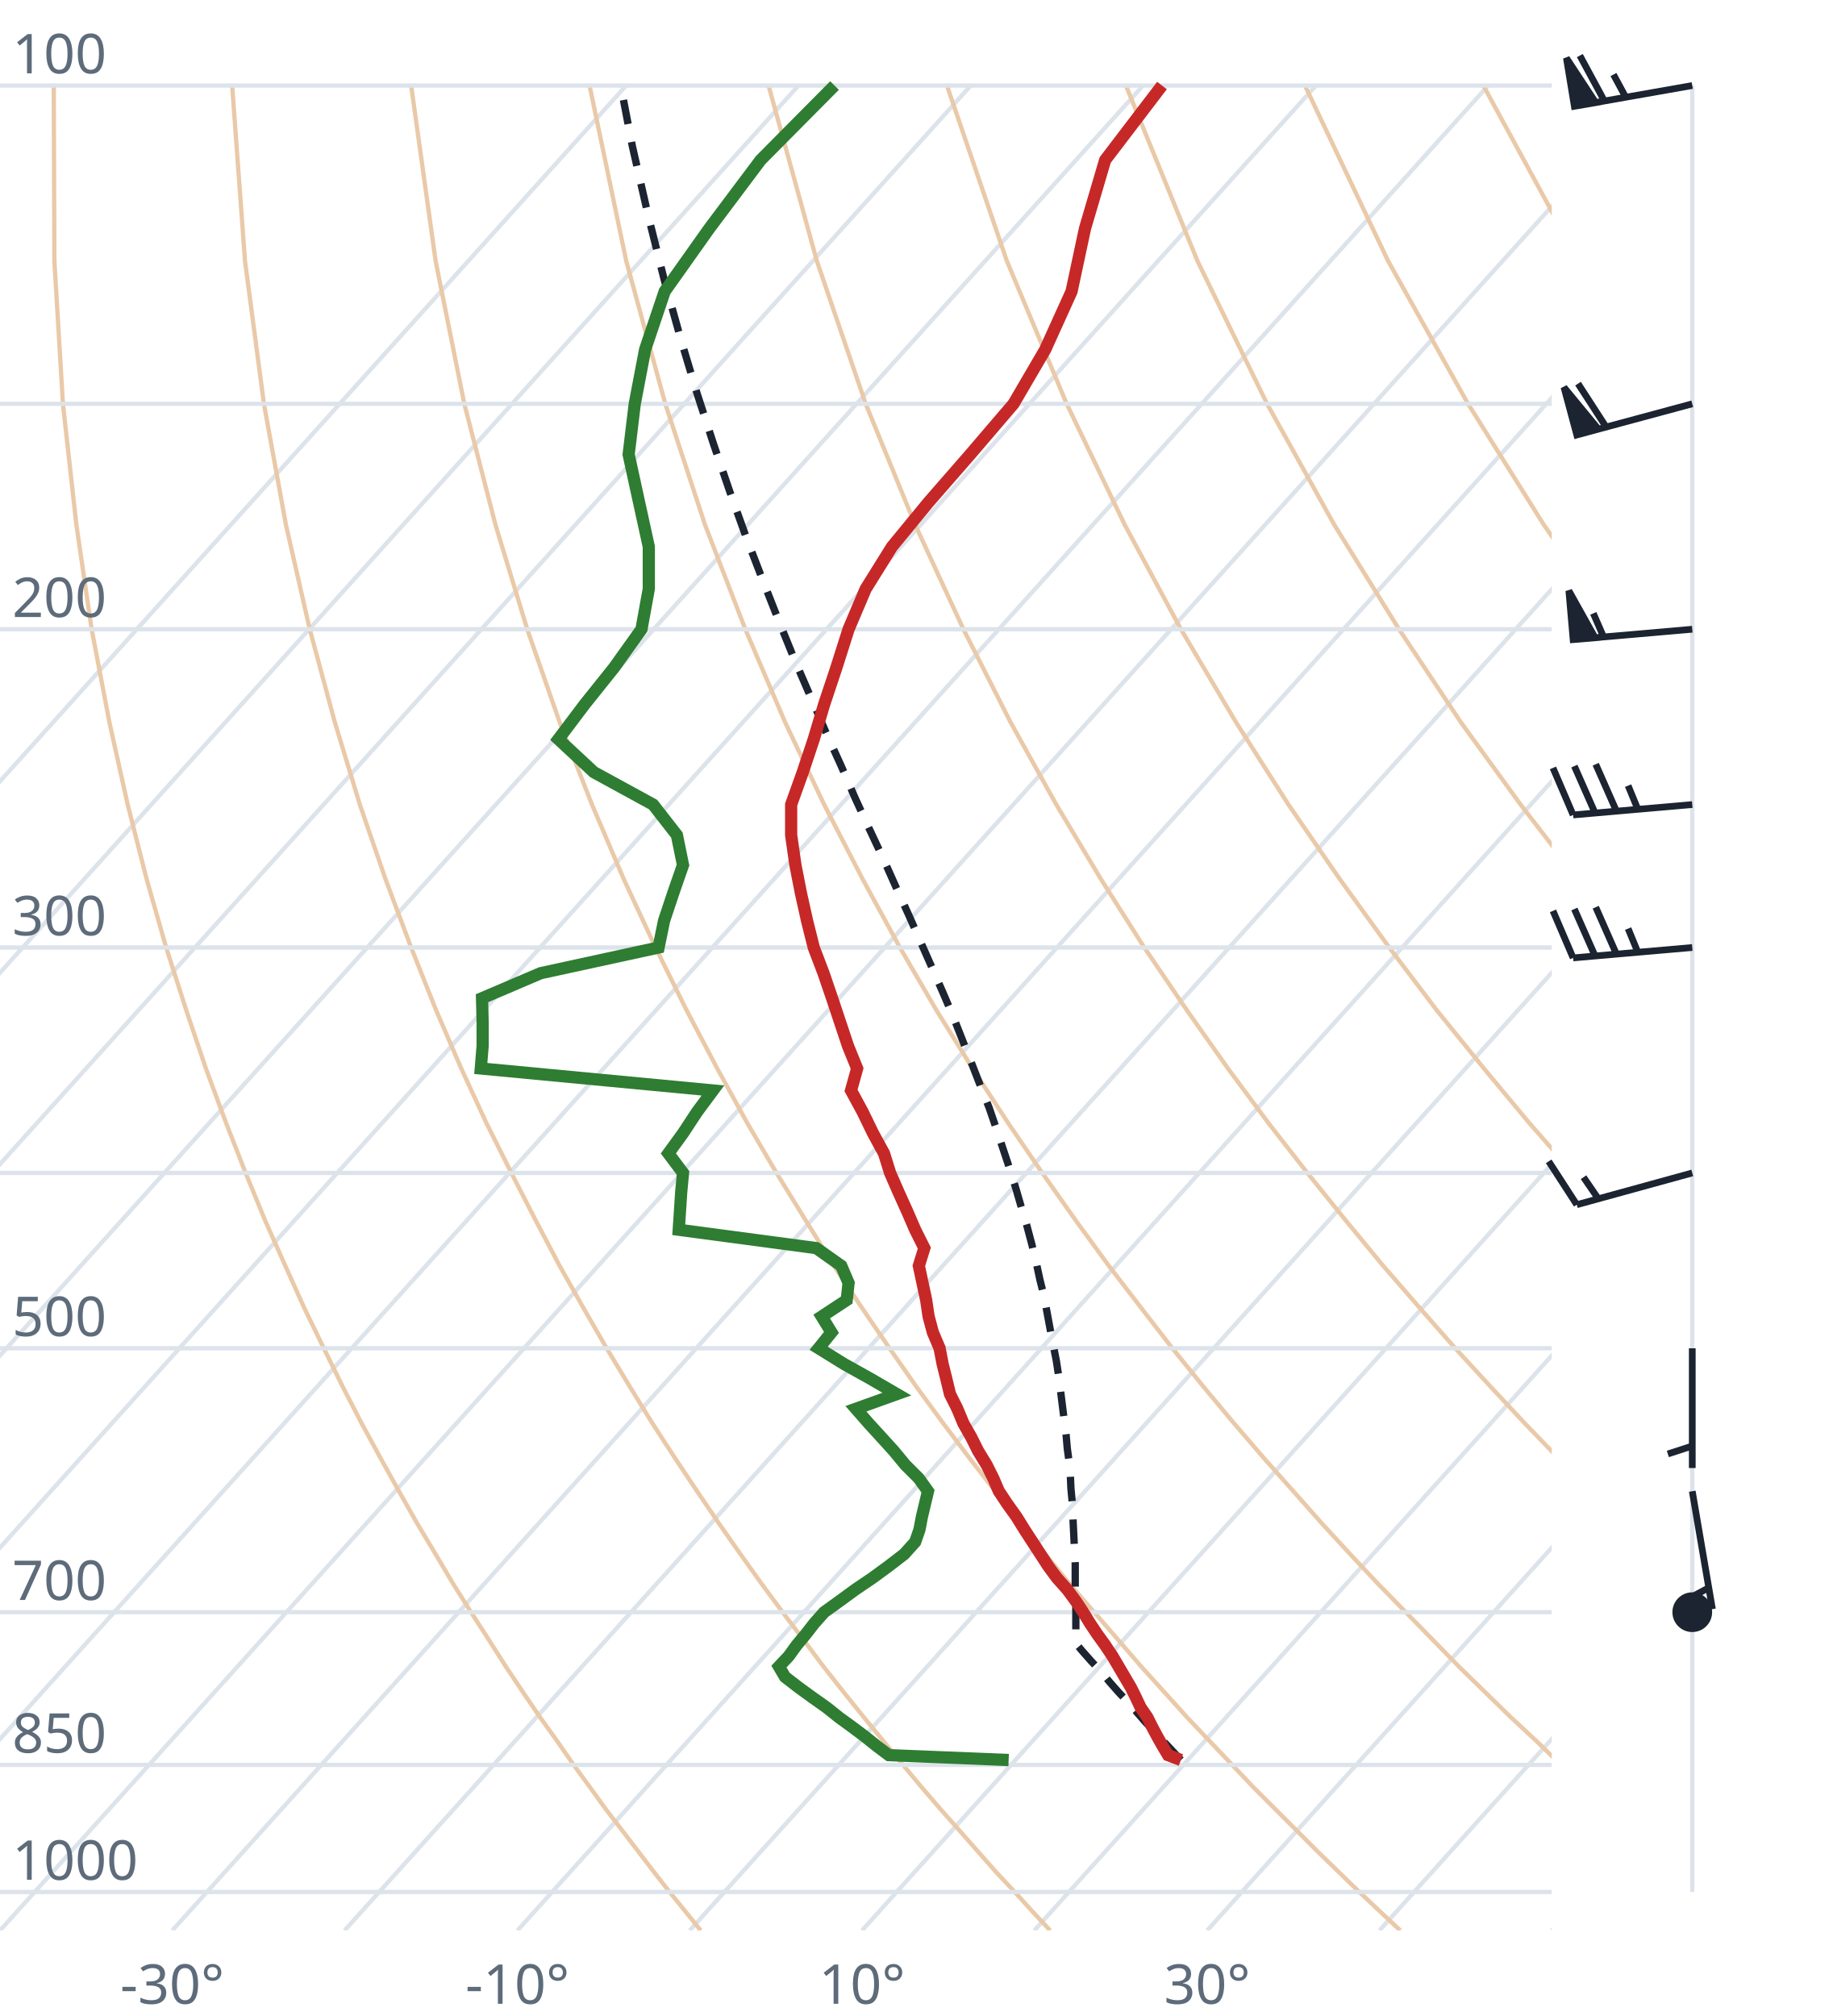
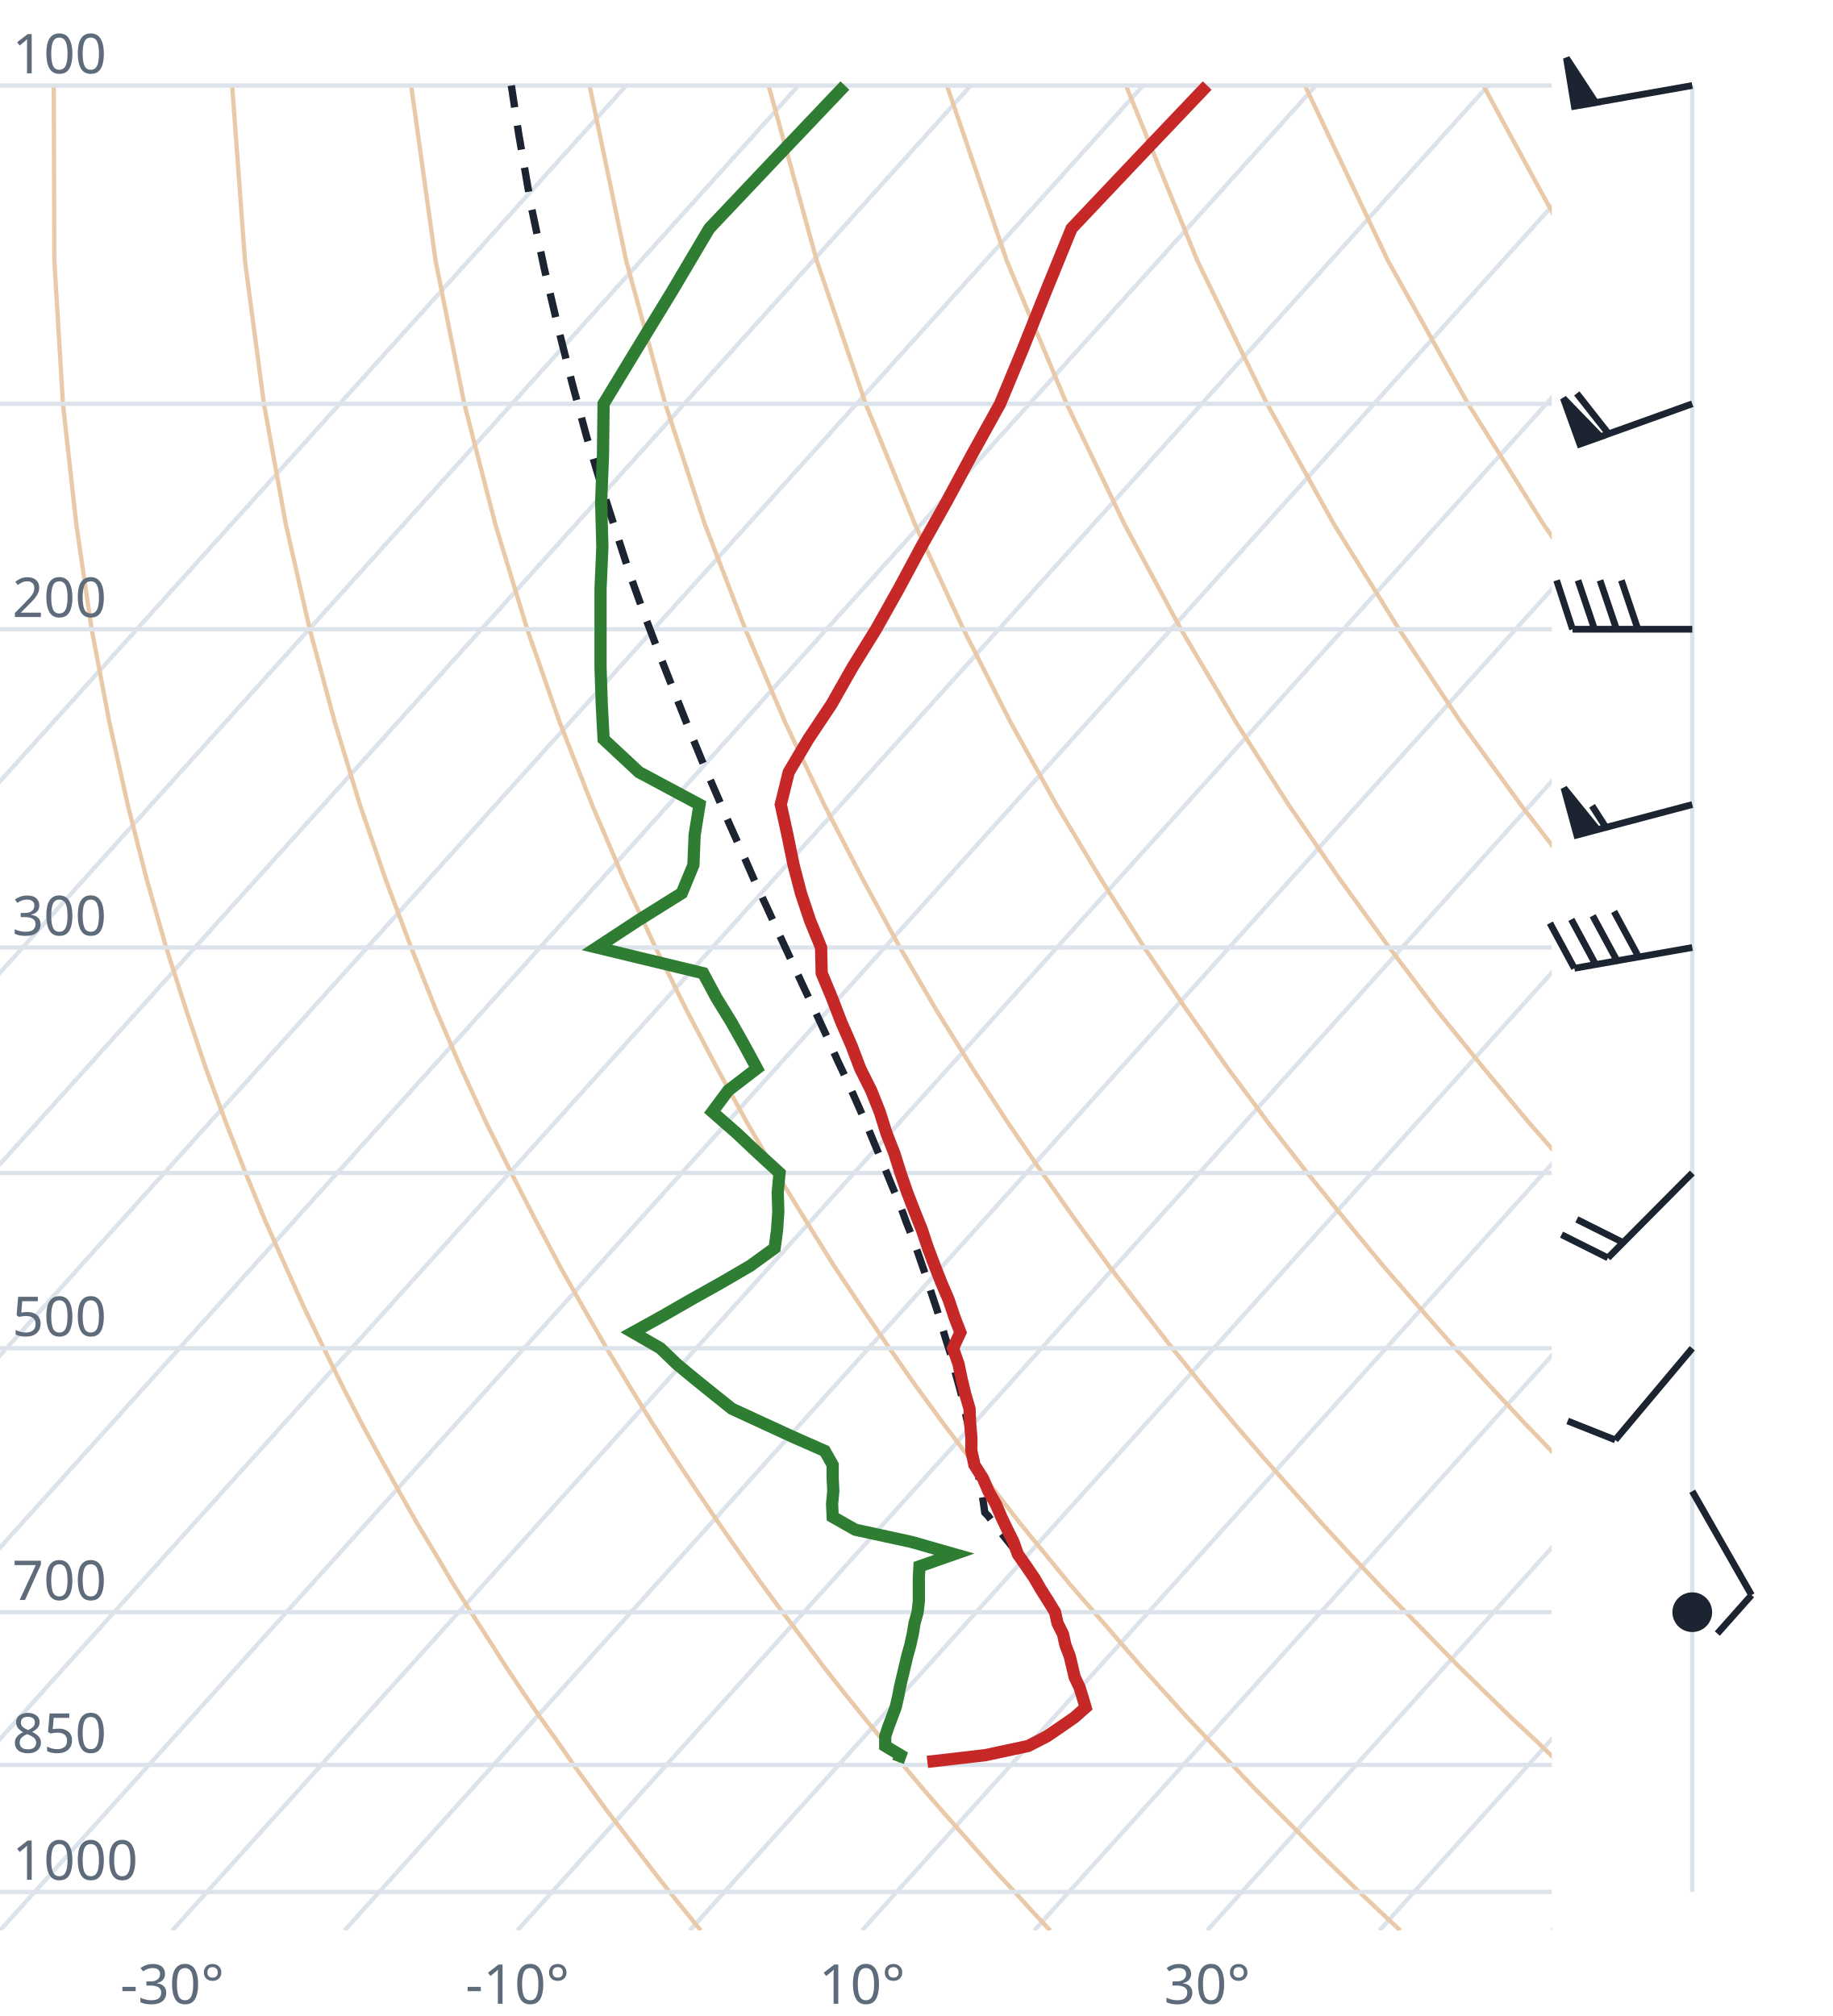
<svg xmlns="http://www.w3.org/2000/svg" viewBox="0 0 300 330" font-family="system-ui,sans-serif" font-size="9">
  <style>.g{stroke:#dde3ea;stroke-width:.7;fill:none}.ad{stroke:#e9c9a8;stroke-width:.7;fill:none}.t{stroke:#c62828;stroke-width:2;fill:none}.d{stroke:#2e7d32;stroke-width:2;fill:none}.pc{stroke:#1b2430;stroke-width:1.2;stroke-dasharray:4 3;fill:none}.barb{stroke:#1b2430;stroke-width:1.1;fill:#1b2430}text{fill:#5d6b7a}</style>
  <clipPath id="c">
    <rect x="0" y="0" width="254" height="316.0" />
  </clipPath>
  <g clip-path="url(#c)">
    <line class="g" x1="-169.3" y1="316.0" x2="102.5" y2="14.0" />
    <line class="g" x1="-141.1" y1="316.0" x2="130.7" y2="14.0" />
    <line class="g" x1="-112.9" y1="316.0" x2="158.9" y2="14.0" />
    <line class="g" x1="-84.7" y1="316.0" x2="187.1" y2="14.0" />
    <line class="g" x1="-56.4" y1="316.0" x2="215.4" y2="14.0" />
    <line class="g" x1="-28.2" y1="316.0" x2="243.6" y2="14.0" />
    <line class="g" x1="0.0" y1="316.0" x2="271.8" y2="14.0" />
    <line class="g" x1="28.2" y1="316.0" x2="300.0" y2="14.0" />
    <line class="g" x1="56.4" y1="316.0" x2="328.2" y2="14.0" />
    <line class="g" x1="84.7" y1="316.0" x2="356.5" y2="14.0" />
    <line class="g" x1="112.9" y1="316.0" x2="384.7" y2="14.0" />
    <line class="g" x1="141.1" y1="316.0" x2="412.9" y2="14.0" />
    <line class="g" x1="169.3" y1="316.0" x2="441.1" y2="14.0" />
    <line class="g" x1="197.6" y1="316.0" x2="469.4" y2="14.0" />
    <line class="g" x1="225.8" y1="316.0" x2="497.6" y2="14.0" />
    <line class="g" x1="254.0" y1="316.0" x2="525.8" y2="14.0" />
    <path class="ad" d="M114.7,316.0L112.2,312.9L109.6,309.7L107.1,306.5L104.5,303.1L101.9,299.7L99.2,296.2L96.6,292.6L93.9,288.9L91.2,285.0L88.4,281.1L85.6,277.0L82.8,272.8L80.0,268.4L77.1,263.9L74.2,259.3L71.3,254.4L68.3,249.4L65.3,244.1L62.3,238.7L59.2,233.0L56.1,227.0L53.0,220.7L49.8,214.1L46.7,207.2L43.4,199.8L40.2,192.0L37.0,183.8L33.7,174.9L30.5,165.4L27.2,155.1L24.0,143.9L20.9,131.7L17.9,118.2L15.0,103.0L12.5,85.9L10.3,66.1L8.9,42.7L8.8,14.0" />
    <path class="ad" d="M171.9,316.0L169.0,312.9L166.1,309.7L163.1,306.5L160.1,303.1L157.1,299.7L154.0,296.2L150.9,292.6L147.8,288.9L144.6,285.0L141.4,281.1L138.1,277.0L134.8,272.8L131.5,268.4L128.1,263.9L124.7,259.3L121.2,254.4L117.7,249.4L114.1,244.1L110.5,238.7L106.8,233.0L103.1,227.0L99.3,220.7L95.5,214.1L91.6,207.2L87.7,199.8L83.7,192.0L79.6,183.8L75.5,174.9L71.4,165.4L67.3,155.1L63.1,143.9L58.9,131.7L54.8,118.2L50.7,103.0L46.8,85.9L43.2,66.1L40.1,42.7L38.0,14.0" />
    <path class="ad" d="M229.2,316.0L225.9,312.9L222.5,309.7L219.2,306.5L215.7,303.1L212.3,299.7L208.8,296.2L205.2,292.6L201.7,288.9L198.0,285.0L194.3,281.1L190.6,277.0L186.8,272.8L183.0,268.4L179.1,263.9L175.1,259.3L171.1,254.4L167.0,249.4L162.9,244.1L158.7,238.7L154.4,233.0L150.0,227.0L145.6,220.7L141.1,214.1L136.5,207.2L131.9,199.8L127.1,192.0L122.3,183.8L117.4,174.9L112.4,165.4L107.3,155.1L102.1,143.9L96.9,131.7L91.6,118.2L86.3,103.0L81.1,85.9L76.0,66.1L71.3,42.7L67.3,14.0" />
    <path class="ad" d="M286.4,316.0L282.7,312.9L279.0,309.7L275.2,306.5L271.4,303.1L267.5,299.7L263.6,296.2L259.6,292.6L255.5,288.9L251.5,285.0L247.3,281.1L243.1,277.0L238.8,272.8L234.5,268.4L230.1,263.9L225.6,259.3L221.0,254.4L216.4,249.4L211.7,244.1L206.9,238.7L202.0,233.0L197.0,227.0L191.9,220.7L186.8,214.1L181.5,207.2L176.1,199.8L170.6,192.0L165.0,183.8L159.2,174.9L153.3,165.4L147.3,155.1L141.2,143.9L134.9,131.7L128.5,118.2L122.0,103.0L115.4,85.9L108.9,66.1L102.5,42.7L96.5,14.0" />
    <path class="ad" d="M343.6,316.0L339.5,312.9L335.4,309.7L331.2,306.5L327.0,303.1L322.7,299.7L318.3,296.2L313.9,292.6L309.4,288.9L304.9,285.0L300.3,281.1L295.6,277.0L290.8,272.8L286.0,268.4L281.0,263.9L276.0,259.3L270.9,254.4L265.7,249.4L260.5,244.1L255.1,238.7L249.6,233.0L244.0,227.0L238.2,220.7L232.4,214.1L226.4,207.2L220.3,199.8L214.0,192.0L207.6,183.8L201.0,174.9L194.3,165.4L187.3,155.1L180.2,143.9L172.9,131.7L165.4,118.2L157.7,103.0L149.8,85.9L141.7,66.1L133.7,42.7L125.8,14.0" />
    <path class="ad" d="M400.9,316.0L396.4,312.9L391.9,309.7L387.3,306.5L382.6,303.1L377.9,299.7L373.1,296.2L368.2,292.6L363.3,288.9L358.3,285.0L353.2,281.1L348.1,277.0L342.8,272.8L337.5,268.4L332.0,263.9L326.5,259.3L320.9,254.4L315.1,249.4L309.2,244.1L303.3,238.7L297.2,233.0L290.9,227.0L284.6,220.7L278.0,214.1L271.4,207.2L264.5,199.8L257.5,192.0L250.3,183.8L242.9,174.9L235.2,165.4L227.4,155.1L219.3,143.9L210.9,131.7L202.3,118.2L193.3,103.0L184.1,85.9L174.6,66.1L164.8,42.7L155.0,14.0" />
    <path class="ad" d="M458.1,316.0L453.2,312.9L448.3,309.7L443.3,306.5L438.2,303.1L433.1,299.7L427.9,296.2L422.6,292.6L417.2,288.9L411.7,285.0L406.2,281.1L400.5,277.0L394.8,272.8L389.0,268.4L383.0,263.9L376.9,259.3L370.8,254.4L364.5,249.4L358.0,244.1L351.5,238.7L344.8,233.0L337.9,227.0L330.9,220.7L323.7,214.1L316.3,207.2L308.7,199.8L300.9,192.0L292.9,183.8L284.7,174.9L276.2,165.4L267.4,155.1L258.3,143.9L248.9,131.7L239.1,118.2L229.0,103.0L218.4,85.9L207.4,66.1L196.0,42.7L184.3,14.0" />
    <path class="ad" d="M515.3,316.0L510.1,312.9L504.7,309.7L499.3,306.5L493.9,303.1L488.3,299.7L482.7,296.2L476.9,292.6L471.1,288.9L465.2,285.0L459.2,281.1L453.0,277.0L446.8,272.8L440.5,268.4L434.0,263.9L427.4,259.3L420.7,254.4L413.8,249.4L406.8,244.1L399.7,238.7L392.4,233.0L384.9,227.0L377.2,220.7L369.3,214.1L361.2,207.2L352.9,199.8L344.4,192.0L335.6,183.8L326.5,174.9L317.1,165.4L307.4,155.1L297.4,143.9L286.9,131.7L276.0,118.2L264.6,103.0L252.7,85.9L240.3,66.1L227.2,42.7L213.6,14.0" />
    <path class="ad" d="M572.6,316.0L566.9,312.9L561.2,309.7L555.4,306.5L549.5,303.1L543.5,299.7L537.4,296.2L531.3,292.6L525.0,288.9L518.6,285.0L512.1,281.1L505.5,277.0L498.8,272.8L491.9,268.4L485.0,263.9L477.9,259.3L470.6,254.4L463.2,249.4L455.6,244.1L447.9,238.7L439.9,233.0L431.8,227.0L423.5,220.7L415.0,214.1L406.2,207.2L397.2,199.8L387.9,192.0L378.3,183.8L368.4,174.9L358.1,165.4L347.5,155.1L336.4,143.9L324.9,131.7L312.9,118.2L300.3,103.0L287.1,85.9L273.1,66.1L258.4,42.7L242.8,14.0" />
    <path class="ad" d="M629.8,316.0L623.8,312.9L617.6,309.7L611.4,306.5L605.1,303.1L598.7,299.7L592.2,296.2L585.6,292.6L578.9,288.9L572.0,285.0L565.1,281.1L558.0,277.0L550.8,272.8L543.4,268.4L536.0,263.9L528.3,259.3L520.5,254.4L512.5,249.4L504.4,244.1L496.1,238.7L487.5,233.0L478.8,227.0L469.8,220.7L460.6,214.1L451.1,207.2L441.4,199.8L431.3,192.0L420.9,183.8L410.2,174.9L399.1,165.4L387.5,155.1L375.5,143.9L362.9,131.7L349.8,118.2L335.9,103.0L321.4,85.9L306.0,66.1L289.6,42.7L272.1,14.0" />
    <line class="g" x1="0" y1="309.7" x2="254" y2="309.7" />
    <line class="g" x1="0" y1="288.9" x2="254" y2="288.9" />
    <line class="g" x1="0" y1="263.9" x2="254" y2="263.9" />
    <line class="g" x1="0" y1="220.7" x2="254" y2="220.7" />
    <line class="g" x1="0" y1="192.0" x2="254" y2="192.0" />
    <line class="g" x1="0" y1="155.1" x2="254" y2="155.1" />
    <line class="g" x1="0" y1="103.0" x2="254" y2="103.0" />
    <line class="g" x1="0" y1="66.1" x2="254" y2="66.1" />
    <line class="g" x1="0" y1="14.0" x2="254" y2="14.0" />
-     <path class="pc" d="M193.3,288.1L191.9,286.6L190.4,285.0L189.0,283.5L187.5,281.9L186.1,280.3L184.6,278.6L183.1,277.0L181.6,275.3L180.2,273.6L178.6,271.9L177.1,270.2L176.1,269.0L176.1,267.2L176.1,265.4L176.1,263.6L176.1,261.7L176.0,259.8L176.0,257.9L176.0,256.0L175.9,254.0L175.8,252.0L175.7,250.0L175.6,247.9L175.5,245.8L175.3,243.7L175.2,241.5L175.0,239.3L174.7,237.1L174.5,234.8L174.2,232.5L173.9,230.1L173.6,227.7L173.3,225.3L172.9,222.7L172.4,220.2L171.9,217.6L171.4,214.9L170.9,212.2L170.2,209.4L169.6,206.6L168.9,203.7L168.1,200.7L167.2,197.7L166.3,194.6L165.3,191.4L164.2,188.1L163.1,184.8L161.9,181.3L160.5,177.8L159.1,174.2L157.6,170.4L156.1,166.6L154.4,162.6L152.6,158.5L150.7,154.2L148.8,149.9L146.7,145.3L144.6,140.6L142.3,135.7L140.0,130.7L137.7,125.4L135.2,119.9L132.7,114.1L130.1,108.1L127.5,101.7L124.9,95.1L122.2,88.1L119.5,80.6L116.8,72.7L114.1,64.4L111.4,55.4L108.7,45.7L106.1,35.3L103.5,23.9L101.6,14.0" />
-     <path class="t" d="M193.3,288.1L191.2,287.3L190.3,285.8L189.4,284.2L188.6,282.7L187.8,281.1L186.7,279.5L185.9,277.8L185.1,276.2L184.1,274.5L183.1,272.8L182.1,271.1L180.9,269.3L179.6,267.5L178.4,265.7L177.3,263.9L176.1,262.1L174.7,260.2L173.0,258.3L171.6,256.4L170.3,254.4L169.0,252.4L167.7,250.4L166.4,248.3L164.9,246.2L163.5,244.1L162.6,242.0L161.5,239.8L160.1,237.5L159.0,235.3L157.7,233.0L156.7,230.6L155.5,228.2L154.9,225.7L154.3,223.3L153.8,220.7L152.7,218.1L152.0,215.5L151.6,212.8L151.0,210.0L150.4,207.2L151.3,204.3L149.8,201.3L148.5,198.3L147.1,195.2L145.7,192.0L144.7,188.8L142.9,185.5L141.2,182.0L139.3,178.5L140.3,174.9L138.8,171.2L137.5,167.3L136.2,163.4L134.8,159.3L133.2,155.1L132.1,150.7L131.1,146.2L130.2,141.6L129.5,136.7L129.5,131.7L131.4,126.4L133.2,121.0L134.9,115.3L136.9,109.3L138.9,103.0L141.7,96.4L146.0,89.5L152.0,82.2L158.8,74.4L165.9,66.1L171.1,57.2L175.4,47.7L177.6,37.4L180.9,26.2L190.2,14.0" />
-     <path class="d" d="M165.1,288.1L145.5,287.3L143.5,285.8L141.5,284.2L139.5,282.7L137.3,281.1L135.3,279.5L132.9,277.8L130.7,276.2L128.5,274.5L127.5,272.8L129.1,271.1L130.4,269.3L131.9,267.5L133.3,265.7L134.9,263.9L137.4,262.1L140.0,260.2L142.8,258.3L145.4,256.4L148.0,254.4L149.8,252.4L150.5,250.4L150.9,248.3L151.4,246.2L151.9,244.1L150.4,242.0L148.2,239.8L146.3,237.5L144.3,235.3L142.2,233.0L140.1,230.6L146.8,228.2L142.5,225.7L138.2,223.3L134.0,220.7L136.1,218.1L134.5,215.5L138.6,212.8L138.9,210.0L137.7,207.2L133.6,204.3L111.1,201.3L111.3,198.3L111.5,195.2L111.8,192.0L109.4,188.8L111.8,185.5L114.1,182.0L116.7,178.5L78.7,174.9L79.0,171.2L79.0,167.3L78.9,163.4L88.5,159.3L107.8,155.1L108.7,150.7L110.2,146.2L111.8,141.6L110.8,136.7L106.9,131.7L97.2,126.4L91.4,121.0L95.7,115.3L100.5,109.3L105.0,103.0L106.2,96.4L106.2,89.5L104.6,82.2L102.9,74.4L103.9,66.1L105.6,57.2L108.8,47.7L116.1,37.4L124.5,26.2L136.6,14.0" />
+     <path class="pc" d="M166.5,254.2L164.9,252.2L163.3,250.2L161.7,248.1L161.2,247.6L160.9,245.5L160.5,243.3L160.1,241.2L159.7,239.0L159.2,236.7L158.8,234.4L158.2,232.1L157.7,229.7L157.1,227.3L156.4,224.8L155.8,222.3L155.0,219.8L154.2,217.2L153.4,214.5L152.5,211.8L151.6,209.0L150.6,206.1L149.6,203.2L148.4,200.2L147.3,197.2L146.0,194.1L144.7,190.9L143.3,187.6L141.9,184.2L140.4,180.8L138.8,177.2L137.1,173.6L135.4,169.8L133.6,165.9L131.7,161.9L129.8,157.8L127.8,153.5L125.8,149.1L123.7,144.6L121.6,139.8L119.4,134.9L117.2,129.8L114.9,124.5L112.6,118.9L110.3,113.1L107.9,107.0L105.5,100.7L103.1,94.0L100.8,86.9L98.4,79.4L96.0,71.4L93.7,62.9L91.4,53.8L89.1,44.0L86.9,33.5L84.9,21.9L83.7,14.0" />
+     <path class="t" d="M151.8,288.4L161.3,287.3L168.3,285.8L171.4,284.2L173.6,282.7L175.9,281.1L177.7,279.5L177.2,277.8L176.7,276.2L175.9,274.5L175.5,272.8L175.1,271.1L174.4,269.3L174.0,267.5L173.1,265.7L172.7,263.9L171.6,262.1L170.4,260.2L169.3,258.3L168.0,256.4L166.6,254.4L165.9,252.4L164.9,250.4L163.9,248.3L163.0,246.2L161.8,244.1L160.9,242.0L159.5,239.8L159.0,237.5L159.0,235.3L158.8,233.0L158.7,230.6L158.0,228.2L157.4,225.7L156.9,223.3L156.0,220.7L157.2,218.1L156.2,215.5L155.3,212.8L154.1,210.0L153.0,207.2L151.9,204.3L150.9,201.3L149.7,198.3L148.5,195.2L147.4,192.0L146.4,188.8L145.1,185.5L144.0,182.0L142.6,178.5L140.8,174.9L139.4,171.2L137.7,167.3L136.2,163.4L134.5,159.3L134.4,155.1L132.6,150.7L131.1,146.2L129.9,141.6L128.9,136.7L127.8,131.7L129.1,126.4L132.3,121.0L136.1,115.3L139.5,109.3L143.4,103.0L147.1,96.4L150.8,89.5L154.9,82.2L159.1,74.4L163.7,66.1L167.4,57.2L171.2,47.7L175.4,37.4L186.0,26.2L197.6,14.0" />
+     <path class="d" d="M147.0,288.4L147.4,287.3L144.9,285.8L144.9,284.2L145.4,282.7L146.0,281.1L146.6,279.5L147.0,277.8L147.3,276.2L147.7,274.5L148.1,272.8L148.5,271.1L149.0,269.3L149.4,267.5L149.7,265.7L150.2,263.9L150.4,262.1L150.4,260.2L150.4,258.3L150.5,256.4L156.2,254.4L149.2,252.4L140.0,250.4L136.3,248.3L136.2,246.2L136.4,244.1L136.3,242.0L136.3,239.8L135.0,237.5L130.0,235.3L125.0,233.0L119.8,230.6L116.8,228.2L113.7,225.7L110.8,223.3L108.1,220.7L103.6,218.1L108.3,215.5L113.0,212.8L118.0,210.0L122.8,207.2L126.8,204.3L127.2,201.3L127.4,198.3L127.3,195.2L127.6,192.0L124.1,188.8L120.6,185.5L116.6,182.0L119.2,178.5L123.9,174.9L121.9,171.2L119.7,167.3L117.3,163.4L115.1,159.3L97.7,155.1L104.4,150.7L111.6,146.2L113.5,141.6L113.7,136.7L114.5,131.7L104.6,126.4L98.8,121.0L98.5,115.3L98.3,109.3L98.3,103.0L98.3,96.4L98.6,89.5L98.4,82.2L98.7,74.4L98.8,66.1L104.2,57.2L110.0,47.7L116.1,37.4L126.7,26.2L138.3,14.0" />
  </g>
  <text x="2" y="307.7">1000</text>
  <text x="2" y="286.9">850</text>
  <text x="2" y="261.9">700</text>
  <text x="2" y="218.7">500</text>
  <text x="2" y="153.1">300</text>
  <text x="2" y="101.0">200</text>
  <text x="2" y="12.0">100</text>
  <text x="28.2" y="328" text-anchor="middle">-30°</text>
  <text x="84.7" y="328" text-anchor="middle">-10°</text>
  <text x="141.1" y="328" text-anchor="middle">10°</text>
  <text x="197.6" y="328" text-anchor="middle">30°</text>
  <line class="g" x1="277.0" y1="309.7" x2="277.0" y2="14.0" />
  <circle class="barb" cx="277.0" cy="263.9" r="2.7" fill="none" />
-   <path class="barb" d="M277.0,244.1L280.3,263.4M279.7,259.9L276.0,261.9" />
-   <path class="barb" d="M277.0,220.7L277.0,240.3M277.0,236.7L273.0,238.0" />
-   <path class="barb" d="M277.0,192.0L258.1,197.2M258.1,197.2L253.5,190.1M261.6,196.2L259.2,192.7" />
-   <path class="barb" d="M277.0,155.1L257.5,156.8M257.5,156.8L254.2,149.1M261.1,156.5L257.7,148.8M264.6,156.2L261.2,148.5M268.1,155.9L266.5,152.0" />
-   <path class="barb" d="M277.0,131.7L257.5,133.4M257.5,133.4L254.2,125.7M261.1,133.1L257.7,125.4M264.6,132.8L261.2,125.1M268.1,132.5L266.5,128.6" />
-   <path class="barb" d="M277.0,103.0L257.5,104.7M257.5,104.7L256.8,96.7L261.1,104.4ZM262.5,104.3L260.8,100.4" />
-   <path class="barb" d="M277.0,66.1L258.1,71.2M258.1,71.2L256.0,63.4L261.6,70.2ZM262.9,69.9L258.3,62.8" />
-   <path class="barb" d="M277.0,14.0L257.7,17.4M257.7,17.4L256.4,9.5L261.2,16.8ZM262.6,16.5L258.6,9.1M266.1,15.9L264.1,12.2" />
+   <path class="barb" d="M277.0,244.1L286.7,261.1M286.7,261.1L281.1,267.4" />
+   <path class="barb" d="M277.0,220.7L264.4,235.7M264.4,235.7L256.6,232.6" />
+   <path class="barb" d="M277.0,192.0L263.2,205.9M263.2,205.9L255.6,202.1M265.7,203.4L258.1,199.6" />
+   <path class="barb" d="M277.0,155.1L257.7,158.5M257.7,158.5L253.7,151.1M261.2,157.9L257.2,150.5M264.7,157.3L260.7,149.9M268.2,156.6L264.2,149.2" />
+   <path class="barb" d="M277.0,131.7L258.1,136.7M258.1,136.7L256.0,129.0L261.5,135.8ZM262.9,135.5L260.6,131.9" />
+   <path class="barb" d="M277.0,103.0L257.4,103.0M257.4,103.0L254.8,95.0M261.0,103.0L258.3,95.0M264.6,103.0L261.9,95.0M268.1,103.0L265.4,95.0" />
+   <path class="barb" d="M277.0,66.1L258.6,72.7M258.6,72.7L255.9,65.2L262.0,71.5ZM263.3,71.0L258.1,64.4" />
+   <path class="barb" d="M277.0,14.0L257.7,17.4M257.7,17.4L256.4,9.5L261.2,16.8Z" />
</svg>
